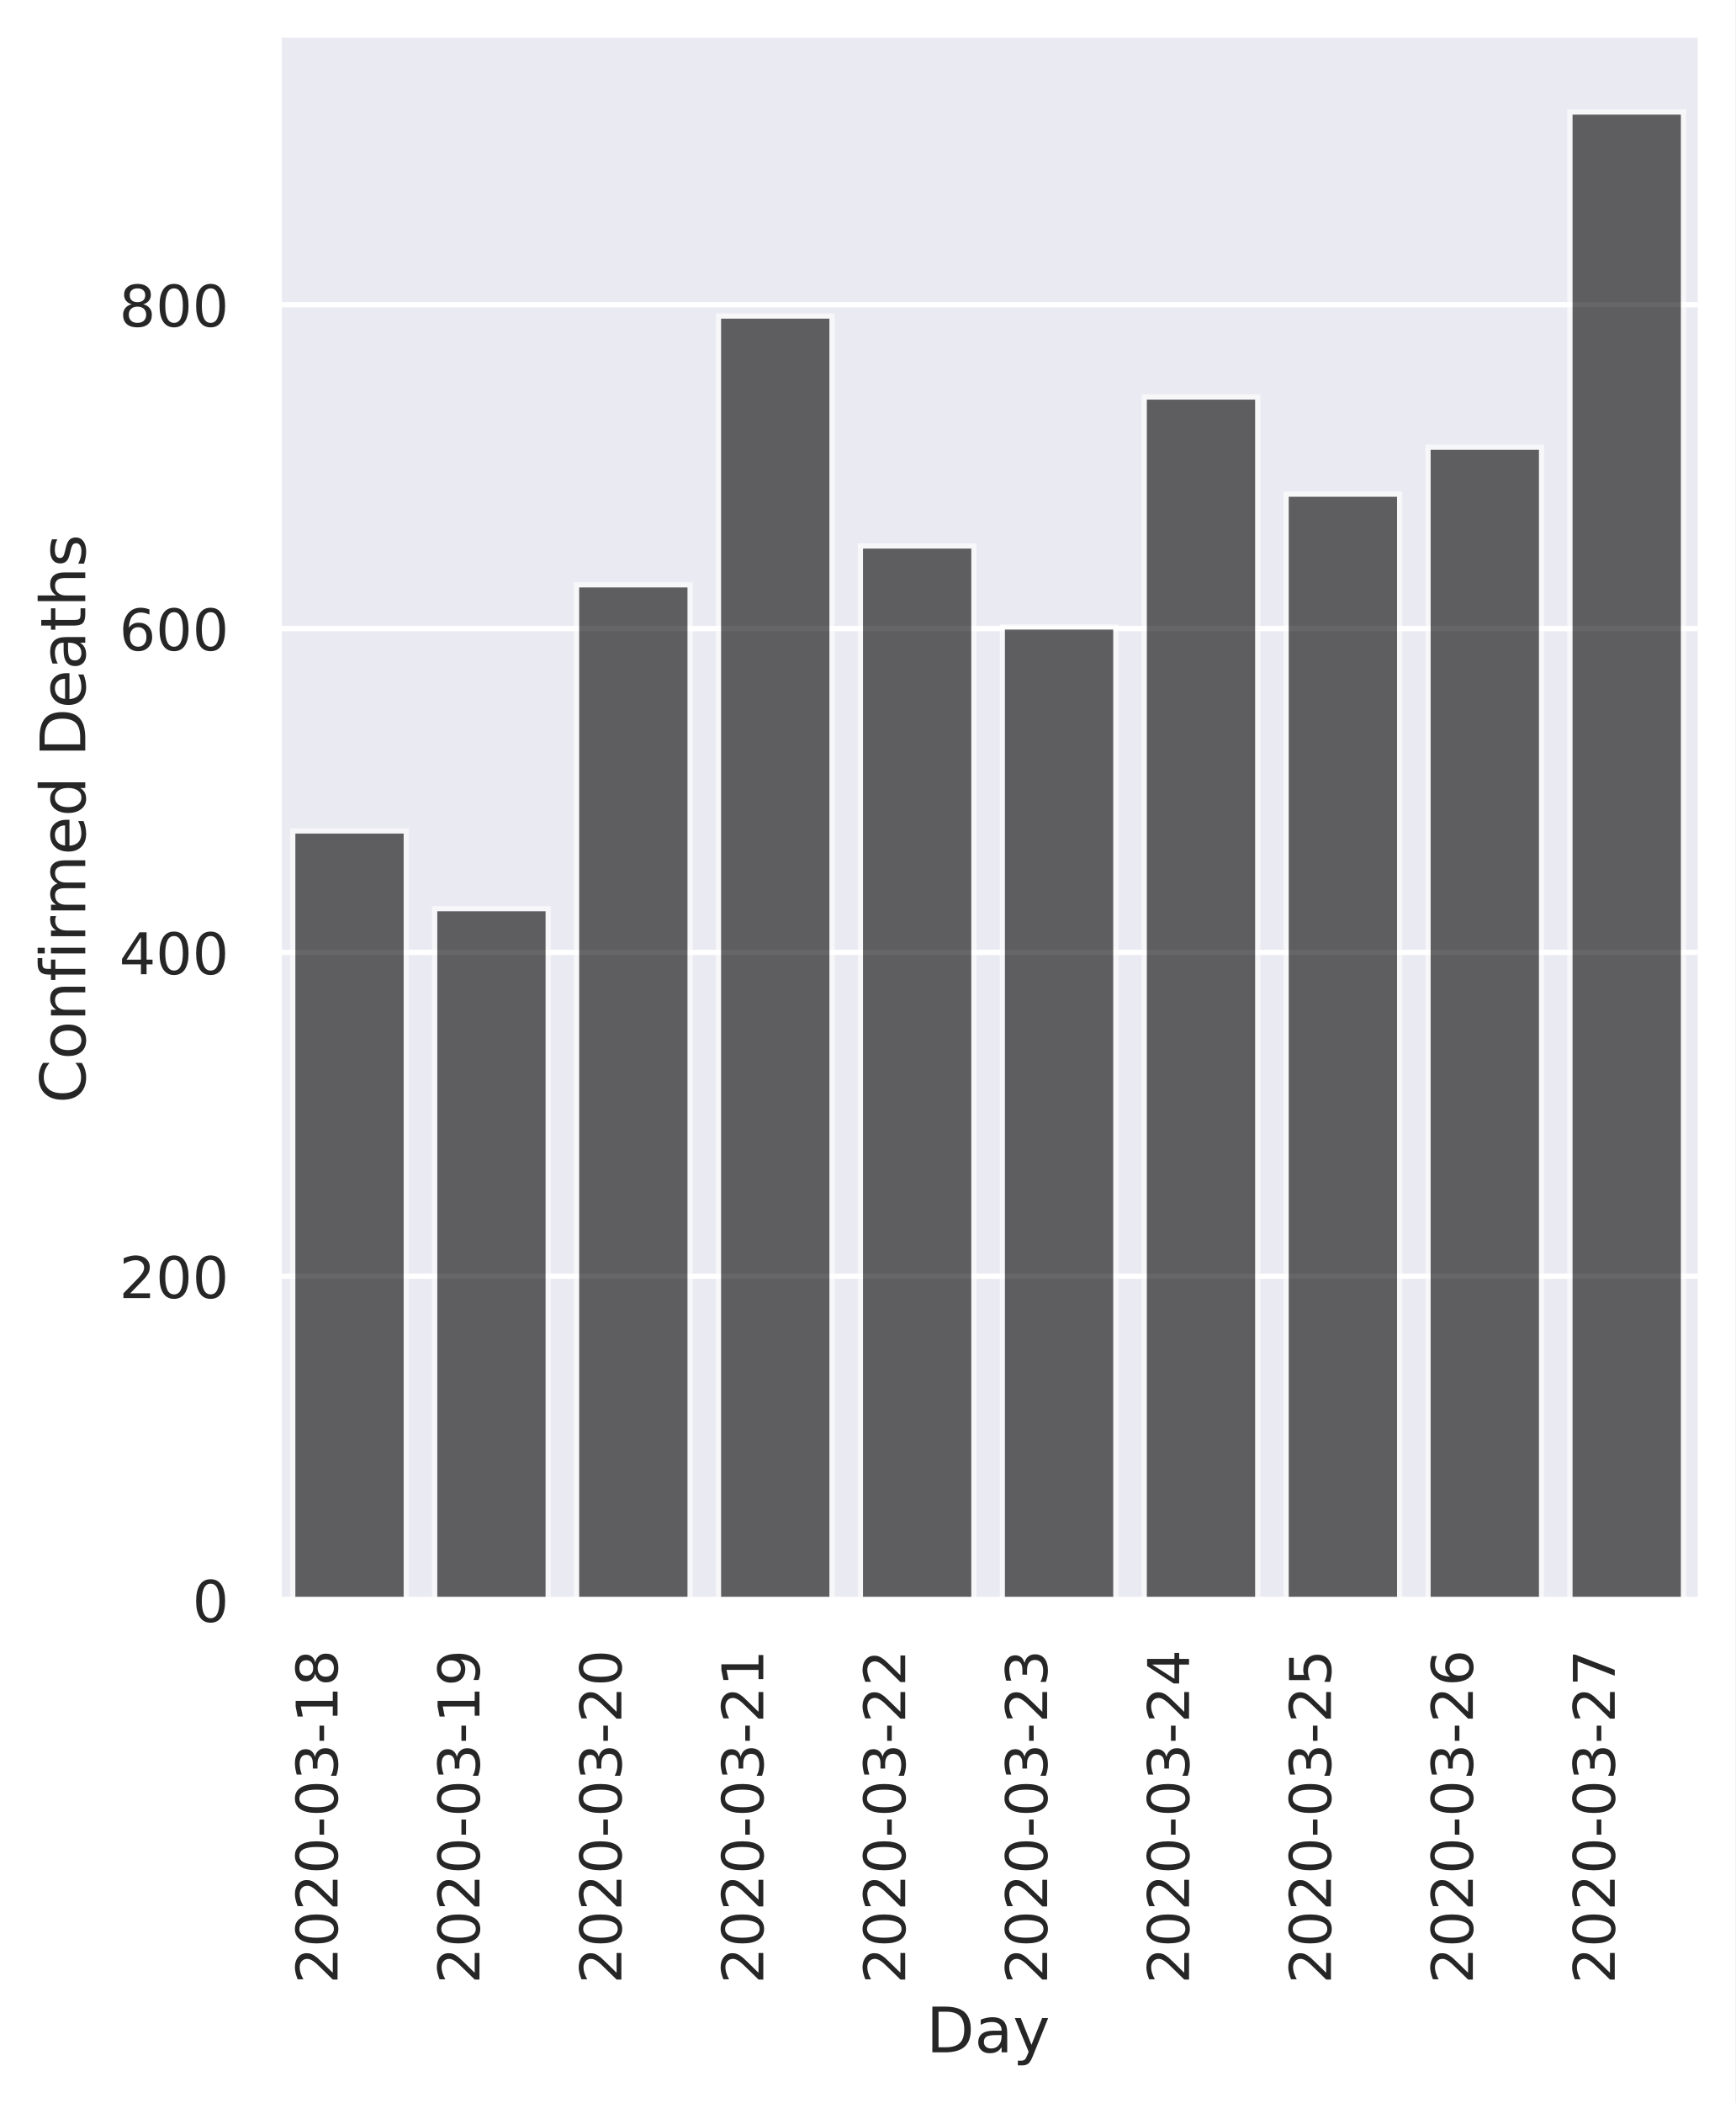
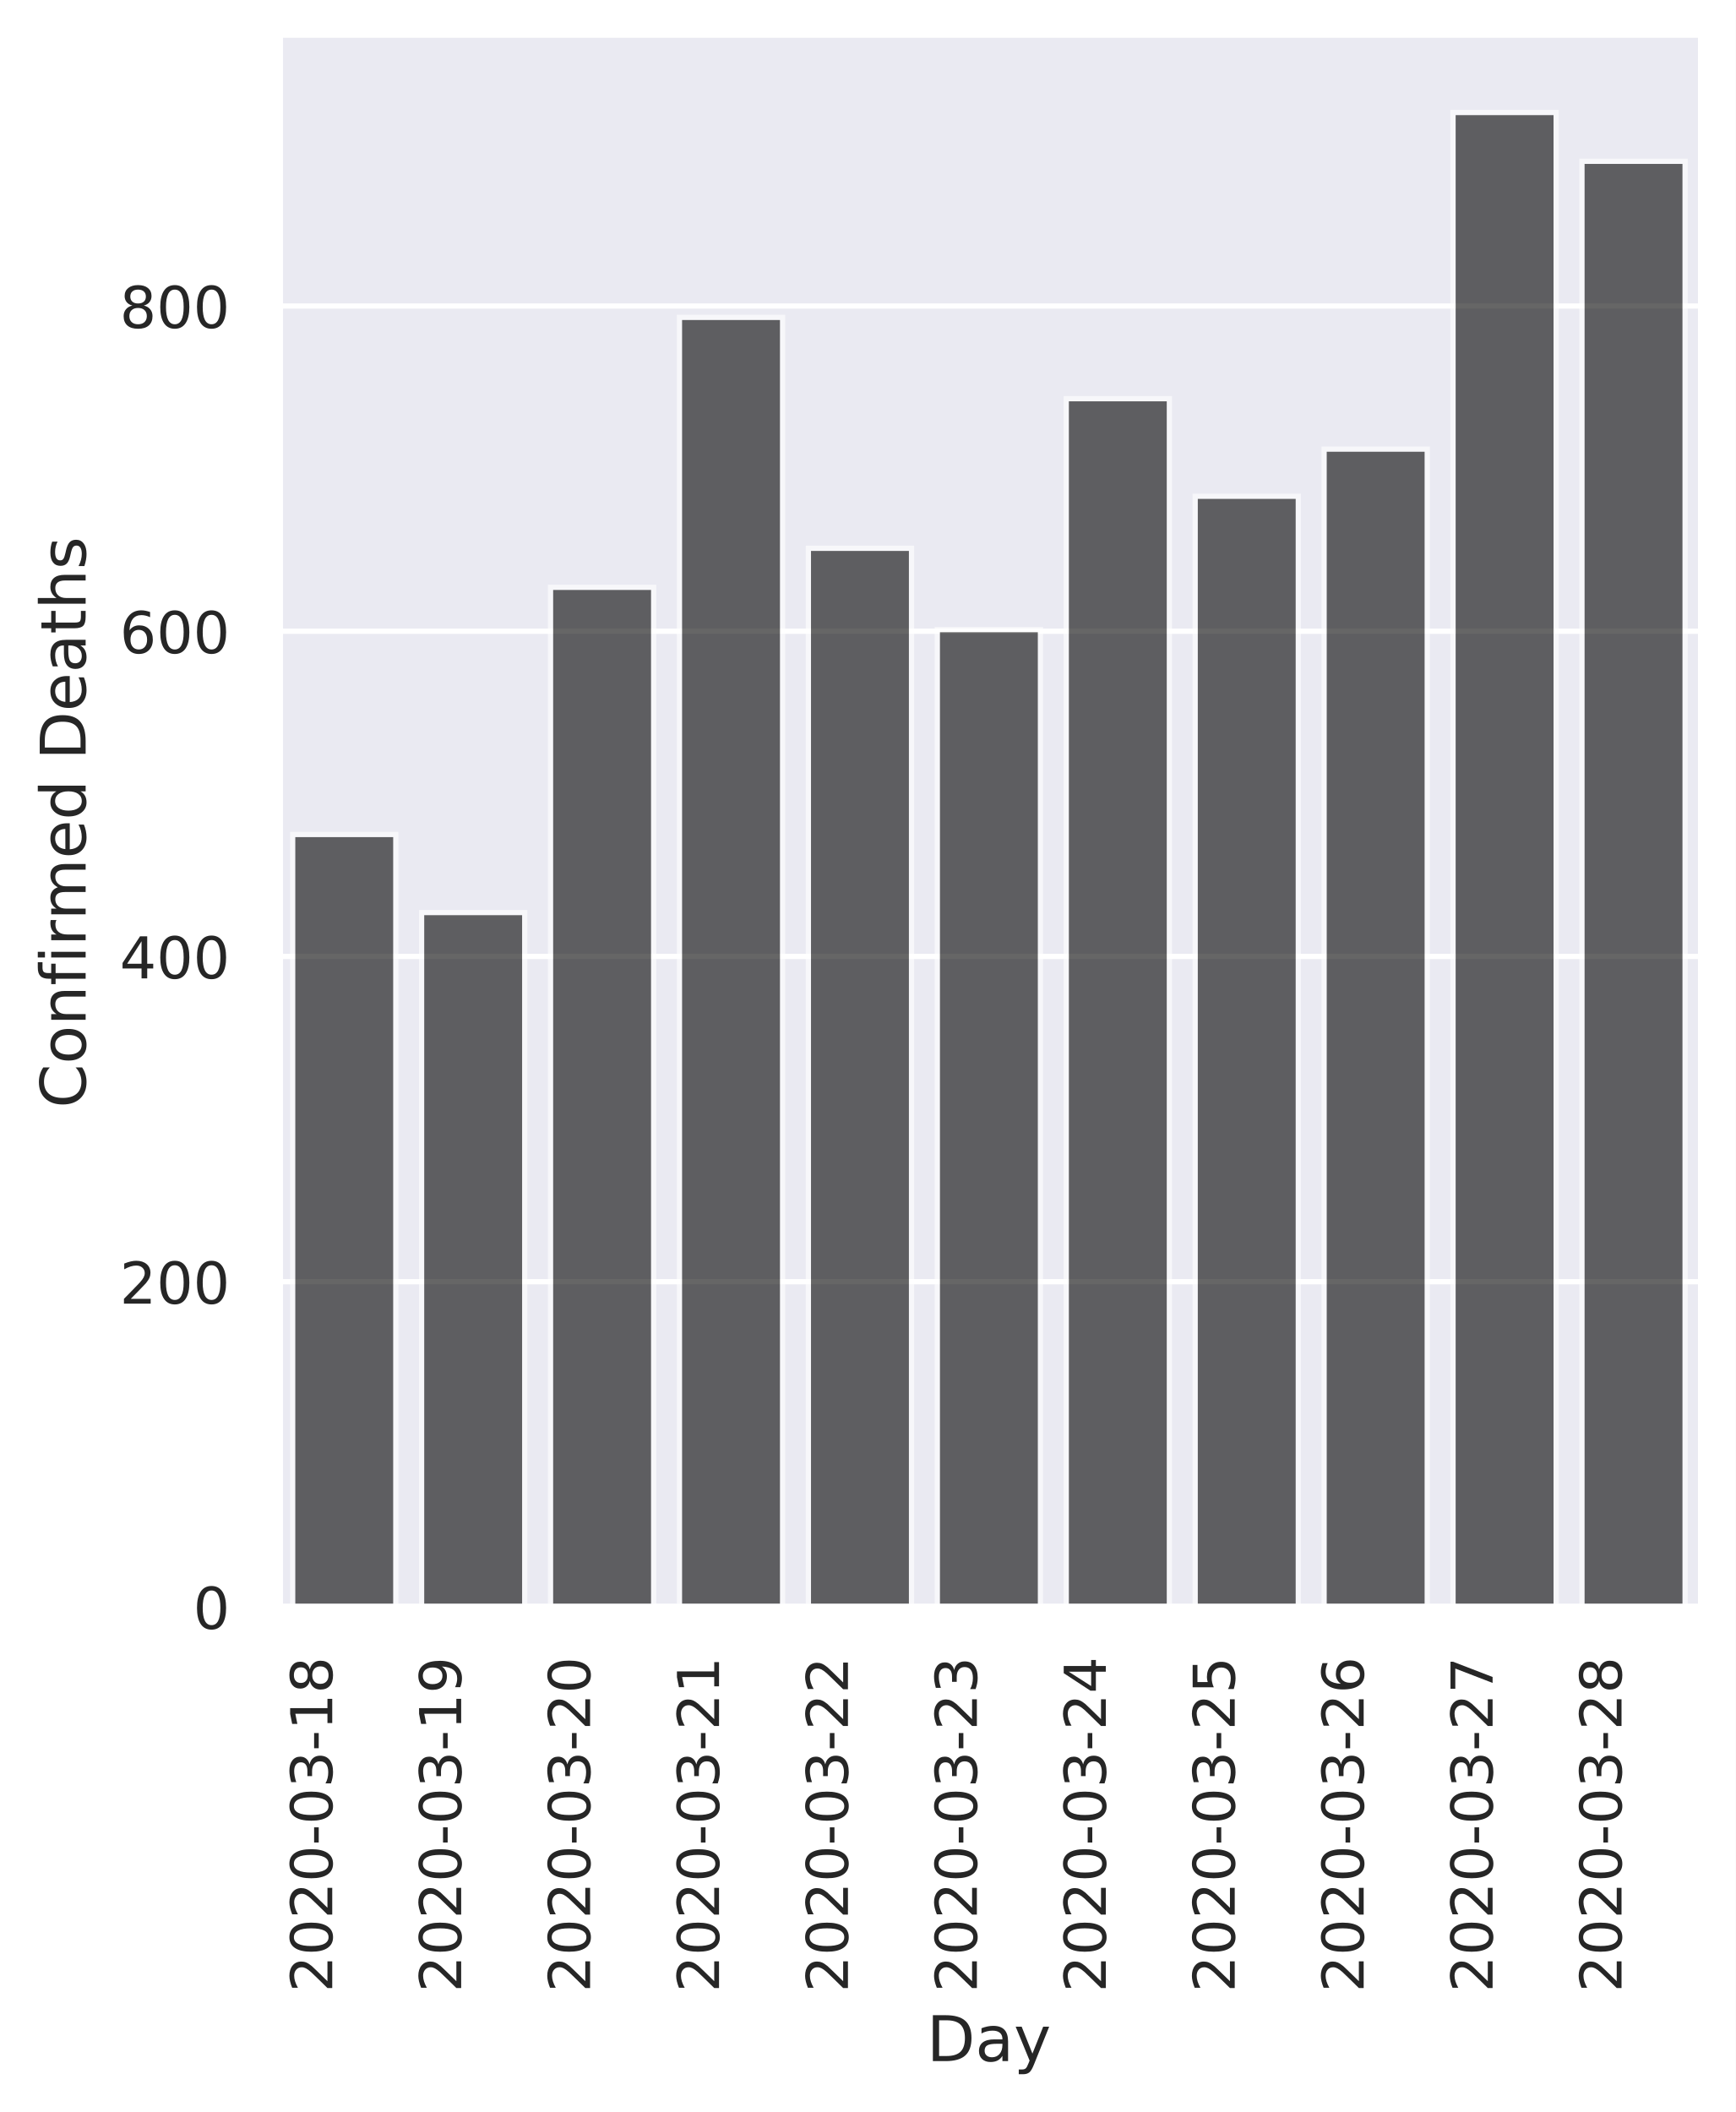
- <svg xmlns="http://www.w3.org/2000/svg" xmlns:xlink="http://www.w3.org/1999/xlink" height="402.421pt" version="1.1" viewBox="0 0 332.103 402.421" width="332.103pt">
+ <svg xmlns="http://www.w3.org/2000/svg" xmlns:xlink="http://www.w3.org/1999/xlink" height="402.421pt" version="1.1" viewBox="0 0 330.747 402.421" width="330.747pt">
  <defs>
    <style type="text/css">
*{stroke-linecap:butt;stroke-linejoin:round;}
  </style>
  </defs>
  <g id="figure_1">
    <g id="patch_1">
-       <path d="M 0 402.421  L 332.103 402.421  L 332.103 0  L 0 0  z " style="fill:#ffffff;" />
+       <path d="M 0 402.421  L 330.747 402.421  L 330.747 0  L 0 0  z " style="fill:#ffffff;" />
    </g>
    <g id="axes_1">
      <g id="patch_2">
-         <path d="M 53.31 306.18  L 324.903 306.18  L 324.903 7.2  L 53.31 7.2  z " style="fill:#eaeaf2;" />
+         <path d="M 53.31 306.18  L 323.547 306.18  L 323.547 7.2  L 53.31 7.2  z " style="fill:#eaeaf2;" />
      </g>
      <g id="matplotlib.axis_1">
        <g id="xtick_1">
          <g id="text_1">
            <defs>
              <path d="M 19.188 8.297  L 53.609 8.297  L 53.609 0  L 7.328 0  L 7.328 8.297  Q 12.938 14.109 22.625 23.891  Q 32.328 33.688 34.812 36.531  Q 39.547 41.844 41.422 45.531  Q 43.312 49.219 43.312 52.781  Q 43.312 58.594 39.234 62.25  Q 35.156 65.922 28.609 65.922  Q 23.969 65.922 18.812 64.312  Q 13.672 62.703 7.812 59.422  L 7.812 69.391  Q 13.766 71.781 18.938 73  Q 24.125 74.219 28.422 74.219  Q 39.75 74.219 46.484 68.547  Q 53.219 62.891 53.219 53.422  Q 53.219 48.922 51.531 44.891  Q 49.859 40.875 45.406 35.406  Q 44.188 33.984 37.641 27.219  Q 31.109 20.453 19.188 8.297  z " id="DejaVuSans-50" />
              <path d="M 31.781 66.406  Q 24.172 66.406 20.328 58.906  Q 16.5 51.422 16.5 36.375  Q 16.5 21.391 20.328 13.891  Q 24.172 6.391 31.781 6.391  Q 39.453 6.391 43.281 13.891  Q 47.125 21.391 47.125 36.375  Q 47.125 51.422 43.281 58.906  Q 39.453 66.406 31.781 66.406  z M 31.781 74.219  Q 44.047 74.219 50.516 64.516  Q 56.984 54.828 56.984 36.375  Q 56.984 17.969 50.516 8.266  Q 44.047 -1.422 31.781 -1.422  Q 19.531 -1.422 13.062 8.266  Q 6.594 17.969 6.594 36.375  Q 6.594 54.828 13.062 64.516  Q 19.531 74.219 31.781 74.219  z " id="DejaVuSans-48" />
              <path d="M 4.891 31.391  L 31.203 31.391  L 31.203 23.391  L 4.891 23.391  z " id="DejaVuSans-45" />
              <path d="M 40.578 39.312  Q 47.656 37.797 51.625 33  Q 55.609 28.219 55.609 21.188  Q 55.609 10.406 48.188 4.484  Q 40.766 -1.422 27.094 -1.422  Q 22.516 -1.422 17.656 -0.516  Q 12.797 0.391 7.625 2.203  L 7.625 11.719  Q 11.719 9.328 16.594 8.109  Q 21.484 6.891 26.812 6.891  Q 36.078 6.891 40.938 10.547  Q 45.797 14.203 45.797 21.188  Q 45.797 27.641 41.281 31.266  Q 36.766 34.906 28.719 34.906  L 20.219 34.906  L 20.219 43.016  L 29.109 43.016  Q 36.375 43.016 40.234 45.922  Q 44.094 48.828 44.094 54.297  Q 44.094 59.906 40.109 62.906  Q 36.141 65.922 28.719 65.922  Q 24.656 65.922 20.016 65.031  Q 15.375 64.156 9.812 62.312  L 9.812 71.094  Q 15.438 72.656 20.344 73.438  Q 25.25 74.219 29.594 74.219  Q 40.828 74.219 47.359 69.109  Q 53.906 64.016 53.906 55.328  Q 53.906 49.266 50.438 45.094  Q 46.969 40.922 40.578 39.312  z " id="DejaVuSans-51" />
              <path d="M 12.406 8.297  L 28.516 8.297  L 28.516 63.922  L 10.984 60.406  L 10.984 69.391  L 28.422 72.906  L 38.281 72.906  L 38.281 8.297  L 54.391 8.297  L 54.391 0  L 12.406 0  z " id="DejaVuSans-49" />
              <path d="M 31.781 34.625  Q 24.75 34.625 20.719 30.859  Q 16.703 27.094 16.703 20.516  Q 16.703 13.922 20.719 10.156  Q 24.75 6.391 31.781 6.391  Q 38.812 6.391 42.859 10.172  Q 46.922 13.969 46.922 20.516  Q 46.922 27.094 42.891 30.859  Q 38.875 34.625 31.781 34.625  z M 21.922 38.812  Q 15.578 40.375 12.031 44.719  Q 8.5 49.078 8.5 55.328  Q 8.5 64.062 14.719 69.141  Q 20.953 74.219 31.781 74.219  Q 42.672 74.219 48.875 69.141  Q 55.078 64.062 55.078 55.328  Q 55.078 49.078 51.531 44.719  Q 48 40.375 41.703 38.812  Q 48.828 37.156 52.797 32.312  Q 56.781 27.484 56.781 20.516  Q 56.781 9.906 50.312 4.234  Q 43.844 -1.422 31.781 -1.422  Q 19.734 -1.422 13.25 4.234  Q 6.781 9.906 6.781 20.516  Q 6.781 27.484 10.781 32.312  Q 14.797 37.156 21.922 38.812  z M 18.312 54.391  Q 18.312 48.734 21.844 45.562  Q 25.391 42.391 31.781 42.391  Q 38.141 42.391 41.719 45.562  Q 45.312 48.734 45.312 54.391  Q 45.312 60.062 41.719 63.234  Q 38.141 66.406 31.781 66.406  Q 25.391 66.406 21.844 63.234  Q 18.312 60.062 18.312 54.391  z " id="DejaVuSans-56" />
            </defs>
-             <g style="fill:#262626;" transform="translate(64.60198 379.6072)rotate(-90)scale(0.11 -0.11)">
+             <g style="fill:#262626;" transform="translate(63.30585 379.6072)rotate(-90)scale(0.11 -0.11)">
              <use xlink:href="#DejaVuSans-50" />
              <use x="63.623" xlink:href="#DejaVuSans-48" />
              <use x="127.246" xlink:href="#DejaVuSans-50" />
              <use x="190.869" xlink:href="#DejaVuSans-48" />
              <use x="254.492" xlink:href="#DejaVuSans-45" />
              <use x="290.576" xlink:href="#DejaVuSans-48" />
              <use x="354.199" xlink:href="#DejaVuSans-51" />
              <use x="417.822" xlink:href="#DejaVuSans-45" />
              <use x="453.906" xlink:href="#DejaVuSans-49" />
              <use x="517.529" xlink:href="#DejaVuSans-56" />
            </g>
          </g>
        </g>
        <g id="xtick_2">
          <g id="text_2">
            <defs>
              <path d="M 10.984 1.516  L 10.984 10.5  Q 14.703 8.734 18.5 7.812  Q 22.312 6.891 25.984 6.891  Q 35.75 6.891 40.891 13.453  Q 46.047 20.016 46.781 33.406  Q 43.953 29.203 39.594 26.953  Q 35.25 24.703 29.984 24.703  Q 19.047 24.703 12.672 31.312  Q 6.297 37.938 6.297 49.422  Q 6.297 60.641 12.938 67.422  Q 19.578 74.219 30.609 74.219  Q 43.266 74.219 49.922 64.516  Q 56.594 54.828 56.594 36.375  Q 56.594 19.141 48.406 8.859  Q 40.234 -1.422 26.422 -1.422  Q 22.703 -1.422 18.891 -0.688  Q 15.094 0.047 10.984 1.516  z M 30.609 32.422  Q 37.25 32.422 41.125 36.953  Q 45.016 41.5 45.016 49.422  Q 45.016 57.281 41.125 61.844  Q 37.25 66.406 30.609 66.406  Q 23.969 66.406 20.094 61.844  Q 16.219 57.281 16.219 49.422  Q 16.219 41.5 20.094 36.953  Q 23.969 32.422 30.609 32.422  z " id="DejaVuSans-57" />
            </defs>
-             <g style="fill:#262626;" transform="translate(91.76126 379.6072)rotate(-90)scale(0.11 -0.11)">
+             <g style="fill:#262626;" transform="translate(87.87285 379.6072)rotate(-90)scale(0.11 -0.11)">
              <use xlink:href="#DejaVuSans-50" />
              <use x="63.623" xlink:href="#DejaVuSans-48" />
              <use x="127.246" xlink:href="#DejaVuSans-50" />
              <use x="190.869" xlink:href="#DejaVuSans-48" />
              <use x="254.492" xlink:href="#DejaVuSans-45" />
              <use x="290.576" xlink:href="#DejaVuSans-48" />
              <use x="354.199" xlink:href="#DejaVuSans-51" />
              <use x="417.822" xlink:href="#DejaVuSans-45" />
              <use x="453.906" xlink:href="#DejaVuSans-49" />
              <use x="517.529" xlink:href="#DejaVuSans-57" />
            </g>
          </g>
        </g>
        <g id="xtick_3">
          <g id="text_3">
-             <g style="fill:#262626;" transform="translate(118.9205 379.6072)rotate(-90)scale(0.11 -0.11)">
+             <g style="fill:#262626;" transform="translate(112.4399 379.6072)rotate(-90)scale(0.11 -0.11)">
              <use xlink:href="#DejaVuSans-50" />
              <use x="63.623" xlink:href="#DejaVuSans-48" />
              <use x="127.246" xlink:href="#DejaVuSans-50" />
              <use x="190.869" xlink:href="#DejaVuSans-48" />
              <use x="254.492" xlink:href="#DejaVuSans-45" />
              <use x="290.576" xlink:href="#DejaVuSans-48" />
              <use x="354.199" xlink:href="#DejaVuSans-51" />
              <use x="417.822" xlink:href="#DejaVuSans-45" />
              <use x="453.906" xlink:href="#DejaVuSans-50" />
              <use x="517.529" xlink:href="#DejaVuSans-48" />
            </g>
          </g>
        </g>
        <g id="xtick_4">
          <g id="text_4">
-             <g style="fill:#262626;" transform="translate(146.0798 379.6072)rotate(-90)scale(0.11 -0.11)">
+             <g style="fill:#262626;" transform="translate(137.0069 379.6072)rotate(-90)scale(0.11 -0.11)">
              <use xlink:href="#DejaVuSans-50" />
              <use x="63.623" xlink:href="#DejaVuSans-48" />
              <use x="127.246" xlink:href="#DejaVuSans-50" />
              <use x="190.869" xlink:href="#DejaVuSans-48" />
              <use x="254.492" xlink:href="#DejaVuSans-45" />
              <use x="290.576" xlink:href="#DejaVuSans-48" />
              <use x="354.199" xlink:href="#DejaVuSans-51" />
              <use x="417.822" xlink:href="#DejaVuSans-45" />
              <use x="453.906" xlink:href="#DejaVuSans-50" />
              <use x="517.529" xlink:href="#DejaVuSans-49" />
            </g>
          </g>
        </g>
        <g id="xtick_5">
          <g id="text_5">
-             <g style="fill:#262626;" transform="translate(173.2391 379.6072)rotate(-90)scale(0.11 -0.11)">
+             <g style="fill:#262626;" transform="translate(161.5739 379.6072)rotate(-90)scale(0.11 -0.11)">
              <use xlink:href="#DejaVuSans-50" />
              <use x="63.623" xlink:href="#DejaVuSans-48" />
              <use x="127.246" xlink:href="#DejaVuSans-50" />
              <use x="190.869" xlink:href="#DejaVuSans-48" />
              <use x="254.492" xlink:href="#DejaVuSans-45" />
              <use x="290.576" xlink:href="#DejaVuSans-48" />
              <use x="354.199" xlink:href="#DejaVuSans-51" />
              <use x="417.822" xlink:href="#DejaVuSans-45" />
              <use x="453.906" xlink:href="#DejaVuSans-50" />
              <use x="517.529" xlink:href="#DejaVuSans-50" />
            </g>
          </g>
        </g>
        <g id="xtick_6">
          <g id="text_6">
-             <g style="fill:#262626;" transform="translate(200.3984 379.6072)rotate(-90)scale(0.11 -0.11)">
+             <g style="fill:#262626;" transform="translate(186.1409 379.6072)rotate(-90)scale(0.11 -0.11)">
              <use xlink:href="#DejaVuSans-50" />
              <use x="63.623" xlink:href="#DejaVuSans-48" />
              <use x="127.246" xlink:href="#DejaVuSans-50" />
              <use x="190.869" xlink:href="#DejaVuSans-48" />
              <use x="254.492" xlink:href="#DejaVuSans-45" />
              <use x="290.576" xlink:href="#DejaVuSans-48" />
              <use x="354.199" xlink:href="#DejaVuSans-51" />
              <use x="417.822" xlink:href="#DejaVuSans-45" />
              <use x="453.906" xlink:href="#DejaVuSans-50" />
              <use x="517.529" xlink:href="#DejaVuSans-51" />
            </g>
          </g>
        </g>
        <g id="xtick_7">
          <g id="text_7">
            <defs>
              <path d="M 37.797 64.312  L 12.891 25.391  L 37.797 25.391  z M 35.203 72.906  L 47.609 72.906  L 47.609 25.391  L 58.016 25.391  L 58.016 17.188  L 47.609 17.188  L 47.609 0  L 37.797 0  L 37.797 17.188  L 4.891 17.188  L 4.891 26.703  z " id="DejaVuSans-52" />
            </defs>
-             <g style="fill:#262626;" transform="translate(227.5576 379.6072)rotate(-90)scale(0.11 -0.11)">
+             <g style="fill:#262626;" transform="translate(210.7079 379.6072)rotate(-90)scale(0.11 -0.11)">
              <use xlink:href="#DejaVuSans-50" />
              <use x="63.623" xlink:href="#DejaVuSans-48" />
              <use x="127.246" xlink:href="#DejaVuSans-50" />
              <use x="190.869" xlink:href="#DejaVuSans-48" />
              <use x="254.492" xlink:href="#DejaVuSans-45" />
              <use x="290.576" xlink:href="#DejaVuSans-48" />
              <use x="354.199" xlink:href="#DejaVuSans-51" />
              <use x="417.822" xlink:href="#DejaVuSans-45" />
              <use x="453.906" xlink:href="#DejaVuSans-50" />
              <use x="517.529" xlink:href="#DejaVuSans-52" />
            </g>
          </g>
        </g>
        <g id="xtick_8">
          <g id="text_8">
            <defs>
              <path d="M 10.797 72.906  L 49.516 72.906  L 49.516 64.594  L 19.828 64.594  L 19.828 46.734  Q 21.969 47.469 24.109 47.828  Q 26.266 48.188 28.422 48.188  Q 40.625 48.188 47.75 41.5  Q 54.891 34.812 54.891 23.391  Q 54.891 11.625 47.562 5.094  Q 40.234 -1.422 26.906 -1.422  Q 22.312 -1.422 17.547 -0.641  Q 12.797 0.141 7.719 1.703  L 7.719 11.625  Q 12.109 9.234 16.797 8.062  Q 21.484 6.891 26.703 6.891  Q 35.156 6.891 40.078 11.328  Q 45.016 15.766 45.016 23.391  Q 45.016 31 40.078 35.438  Q 35.156 39.891 26.703 39.891  Q 22.75 39.891 18.812 39.016  Q 14.891 38.141 10.797 36.281  z " id="DejaVuSans-53" />
            </defs>
-             <g style="fill:#262626;" transform="translate(254.7169 379.6072)rotate(-90)scale(0.11 -0.11)">
+             <g style="fill:#262626;" transform="translate(235.2749 379.6072)rotate(-90)scale(0.11 -0.11)">
              <use xlink:href="#DejaVuSans-50" />
              <use x="63.623" xlink:href="#DejaVuSans-48" />
              <use x="127.246" xlink:href="#DejaVuSans-50" />
              <use x="190.869" xlink:href="#DejaVuSans-48" />
              <use x="254.492" xlink:href="#DejaVuSans-45" />
              <use x="290.576" xlink:href="#DejaVuSans-48" />
              <use x="354.199" xlink:href="#DejaVuSans-51" />
              <use x="417.822" xlink:href="#DejaVuSans-45" />
              <use x="453.906" xlink:href="#DejaVuSans-50" />
              <use x="517.529" xlink:href="#DejaVuSans-53" />
            </g>
          </g>
        </g>
        <g id="xtick_9">
          <g id="text_9">
            <defs>
              <path d="M 33.016 40.375  Q 26.375 40.375 22.484 35.828  Q 18.609 31.297 18.609 23.391  Q 18.609 15.531 22.484 10.953  Q 26.375 6.391 33.016 6.391  Q 39.656 6.391 43.531 10.953  Q 47.406 15.531 47.406 23.391  Q 47.406 31.297 43.531 35.828  Q 39.656 40.375 33.016 40.375  z M 52.594 71.297  L 52.594 62.312  Q 48.875 64.062 45.094 64.984  Q 41.312 65.922 37.594 65.922  Q 27.828 65.922 22.672 59.328  Q 17.531 52.734 16.797 39.406  Q 19.672 43.656 24.016 45.922  Q 28.375 48.188 33.594 48.188  Q 44.578 48.188 50.953 41.516  Q 57.328 34.859 57.328 23.391  Q 57.328 12.156 50.688 5.359  Q 44.047 -1.422 33.016 -1.422  Q 20.359 -1.422 13.672 8.266  Q 6.984 17.969 6.984 36.375  Q 6.984 53.656 15.188 63.938  Q 23.391 74.219 37.203 74.219  Q 40.922 74.219 44.703 73.484  Q 48.484 72.75 52.594 71.297  z " id="DejaVuSans-54" />
            </defs>
-             <g style="fill:#262626;" transform="translate(281.8762 379.6072)rotate(-90)scale(0.11 -0.11)">
+             <g style="fill:#262626;" transform="translate(259.8419 379.6072)rotate(-90)scale(0.11 -0.11)">
              <use xlink:href="#DejaVuSans-50" />
              <use x="63.623" xlink:href="#DejaVuSans-48" />
              <use x="127.246" xlink:href="#DejaVuSans-50" />
              <use x="190.869" xlink:href="#DejaVuSans-48" />
              <use x="254.492" xlink:href="#DejaVuSans-45" />
              <use x="290.576" xlink:href="#DejaVuSans-48" />
              <use x="354.199" xlink:href="#DejaVuSans-51" />
              <use x="417.822" xlink:href="#DejaVuSans-45" />
              <use x="453.906" xlink:href="#DejaVuSans-50" />
              <use x="517.529" xlink:href="#DejaVuSans-54" />
            </g>
          </g>
        </g>
        <g id="xtick_10">
          <g id="text_10">
            <defs>
              <path d="M 8.203 72.906  L 55.078 72.906  L 55.078 68.703  L 28.609 0  L 18.312 0  L 43.219 64.594  L 8.203 64.594  z " id="DejaVuSans-55" />
            </defs>
-             <g style="fill:#262626;" transform="translate(309.0355 379.6072)rotate(-90)scale(0.11 -0.11)">
+             <g style="fill:#262626;" transform="translate(284.4089 379.6072)rotate(-90)scale(0.11 -0.11)">
              <use xlink:href="#DejaVuSans-50" />
              <use x="63.623" xlink:href="#DejaVuSans-48" />
              <use x="127.246" xlink:href="#DejaVuSans-50" />
              <use x="190.869" xlink:href="#DejaVuSans-48" />
              <use x="254.492" xlink:href="#DejaVuSans-45" />
              <use x="290.576" xlink:href="#DejaVuSans-48" />
              <use x="354.199" xlink:href="#DejaVuSans-51" />
              <use x="417.822" xlink:href="#DejaVuSans-45" />
              <use x="453.906" xlink:href="#DejaVuSans-50" />
              <use x="517.529" xlink:href="#DejaVuSans-55" />
            </g>
          </g>
        </g>
-         <g id="text_11">
+         <g id="xtick_11">
+           <g id="text_11">
+             <g style="fill:#262626;" transform="translate(308.9759 379.6072)rotate(-90)scale(0.11 -0.11)">
+               <use xlink:href="#DejaVuSans-50" />
+               <use x="63.623" xlink:href="#DejaVuSans-48" />
+               <use x="127.246" xlink:href="#DejaVuSans-50" />
+               <use x="190.869" xlink:href="#DejaVuSans-48" />
+               <use x="254.492" xlink:href="#DejaVuSans-45" />
+               <use x="290.576" xlink:href="#DejaVuSans-48" />
+               <use x="354.199" xlink:href="#DejaVuSans-51" />
+               <use x="417.822" xlink:href="#DejaVuSans-45" />
+               <use x="453.906" xlink:href="#DejaVuSans-50" />
+               <use x="517.529" xlink:href="#DejaVuSans-56" />
+             </g>
+           </g>
+         </g>
+         <g id="text_12">
          <defs>
            <path d="M 19.672 64.797  L 19.672 8.109  L 31.594 8.109  Q 46.688 8.109 53.688 14.938  Q 60.688 21.781 60.688 36.531  Q 60.688 51.172 53.688 57.984  Q 46.688 64.797 31.594 64.797  z M 9.812 72.906  L 30.078 72.906  Q 51.266 72.906 61.172 64.094  Q 71.094 55.281 71.094 36.531  Q 71.094 17.672 61.125 8.828  Q 51.172 0 30.078 0  L 9.812 0  z " id="DejaVuSans-68" />
            <path d="M 34.281 27.484  Q 23.391 27.484 19.188 25  Q 14.984 22.516 14.984 16.5  Q 14.984 11.719 18.141 8.906  Q 21.297 6.109 26.703 6.109  Q 34.188 6.109 38.703 11.406  Q 43.219 16.703 43.219 25.484  L 43.219 27.484  z M 52.203 31.203  L 52.203 0  L 43.219 0  L 43.219 8.297  Q 40.141 3.328 35.547 0.953  Q 30.953 -1.422 24.312 -1.422  Q 15.922 -1.422 10.953 3.297  Q 6 8.016 6 15.922  Q 6 25.141 12.172 29.828  Q 18.359 34.516 30.609 34.516  L 43.219 34.516  L 43.219 35.406  Q 43.219 41.609 39.141 45  Q 35.062 48.391 27.688 48.391  Q 23 48.391 18.547 47.266  Q 14.109 46.141 10.016 43.891  L 10.016 52.203  Q 14.938 54.109 19.578 55.047  Q 24.219 56 28.609 56  Q 40.484 56 46.344 49.844  Q 52.203 43.703 52.203 31.203  z " id="DejaVuSans-97" />
            <path d="M 32.172 -5.078  Q 28.375 -14.844 24.75 -17.812  Q 21.141 -20.797 15.094 -20.797  L 7.906 -20.797  L 7.906 -13.281  L 13.188 -13.281  Q 16.891 -13.281 18.938 -11.516  Q 21 -9.766 23.484 -3.219  L 25.094 0.875  L 2.984 54.688  L 12.5 54.688  L 29.594 11.922  L 46.688 54.688  L 56.203 54.688  z " id="DejaVuSans-121" />
          </defs>
-           <g style="fill:#262626;" transform="translate(177.2583 392.7253)scale(0.12 -0.12)">
+           <g style="fill:#262626;" transform="translate(176.5804 392.7253)scale(0.12 -0.12)">
            <use xlink:href="#DejaVuSans-68" />
            <use x="77.002" xlink:href="#DejaVuSans-97" />
            <use x="138.281" xlink:href="#DejaVuSans-121" />
          </g>
        </g>
      </g>
      <g id="matplotlib.axis_2">
        <g id="ytick_1">
          <g id="line2d_1">
-             <path clip-path="url(#p669ac3ad49)" d="M 53.31 306.18  L 324.903 306.18  " style="fill:none;stroke:#ffffff;stroke-linecap:round;" />
-           </g>
-           <g id="text_12">
+             <path clip-path="url(#pd2d5d9afbd)" d="M 53.31 306.18  L 323.547 306.18  " style="fill:none;stroke:#ffffff;stroke-linecap:round;" />
+           </g>
+           <g id="text_13">
            <g style="fill:#262626;" transform="translate(36.81125 310.3591)scale(0.11 -0.11)">
              <use xlink:href="#DejaVuSans-48" />
            </g>
          </g>
        </g>
        <g id="ytick_2">
          <g id="line2d_2">
-             <path clip-path="url(#p669ac3ad49)" d="M 53.31 244.212  L 324.903 244.212  " style="fill:none;stroke:#ffffff;stroke-linecap:round;" />
-           </g>
-           <g id="text_13">
+             <path clip-path="url(#pd2d5d9afbd)" d="M 53.31 244.212  L 323.547 244.212  " style="fill:none;stroke:#ffffff;stroke-linecap:round;" />
+           </g>
+           <g id="text_14">
            <g style="fill:#262626;" transform="translate(22.81375 248.3912)scale(0.11 -0.11)">
              <use xlink:href="#DejaVuSans-50" />
              <use x="63.623" xlink:href="#DejaVuSans-48" />
              <use x="127.246" xlink:href="#DejaVuSans-48" />
            </g>
          </g>
        </g>
        <g id="ytick_3">
          <g id="line2d_3">
-             <path clip-path="url(#p669ac3ad49)" d="M 53.31 182.244  L 324.903 182.244  " style="fill:none;stroke:#ffffff;stroke-linecap:round;" />
-           </g>
-           <g id="text_14">
+             <path clip-path="url(#pd2d5d9afbd)" d="M 53.31 182.244  L 323.547 182.244  " style="fill:none;stroke:#ffffff;stroke-linecap:round;" />
+           </g>
+           <g id="text_15">
            <g style="fill:#262626;" transform="translate(22.81375 186.4232)scale(0.11 -0.11)">
              <use xlink:href="#DejaVuSans-52" />
              <use x="63.623" xlink:href="#DejaVuSans-48" />
              <use x="127.246" xlink:href="#DejaVuSans-48" />
            </g>
          </g>
        </g>
        <g id="ytick_4">
          <g id="line2d_4">
-             <path clip-path="url(#p669ac3ad49)" d="M 53.31 120.276  L 324.903 120.276  " style="fill:none;stroke:#ffffff;stroke-linecap:round;" />
-           </g>
-           <g id="text_15">
+             <path clip-path="url(#pd2d5d9afbd)" d="M 53.31 120.276  L 323.547 120.276  " style="fill:none;stroke:#ffffff;stroke-linecap:round;" />
+           </g>
+           <g id="text_16">
            <g style="fill:#262626;" transform="translate(22.81375 124.4552)scale(0.11 -0.11)">
              <use xlink:href="#DejaVuSans-54" />
              <use x="63.623" xlink:href="#DejaVuSans-48" />
              <use x="127.246" xlink:href="#DejaVuSans-48" />
            </g>
          </g>
        </g>
        <g id="ytick_5">
          <g id="line2d_5">
-             <path clip-path="url(#p669ac3ad49)" d="M 53.31 58.308  L 324.903 58.308  " style="fill:none;stroke:#ffffff;stroke-linecap:round;" />
-           </g>
-           <g id="text_16">
+             <path clip-path="url(#pd2d5d9afbd)" d="M 53.31 58.308  L 323.547 58.308  " style="fill:none;stroke:#ffffff;stroke-linecap:round;" />
+           </g>
+           <g id="text_17">
            <g style="fill:#262626;" transform="translate(22.81375 62.48723)scale(0.11 -0.11)">
              <use xlink:href="#DejaVuSans-56" />
              <use x="63.623" xlink:href="#DejaVuSans-48" />
              <use x="127.246" xlink:href="#DejaVuSans-48" />
            </g>
          </g>
        </g>
-         <g id="text_17">
+         <g id="text_18">
          <defs>
            <path d="M 64.406 67.281  L 64.406 56.891  Q 59.422 61.531 53.781 63.812  Q 48.141 66.109 41.797 66.109  Q 29.297 66.109 22.656 58.469  Q 16.016 50.828 16.016 36.375  Q 16.016 21.969 22.656 14.328  Q 29.297 6.688 41.797 6.688  Q 48.141 6.688 53.781 8.984  Q 59.422 11.281 64.406 15.922  L 64.406 5.609  Q 59.234 2.094 53.438 0.328  Q 47.656 -1.422 41.219 -1.422  Q 24.656 -1.422 15.125 8.703  Q 5.609 18.844 5.609 36.375  Q 5.609 53.953 15.125 64.078  Q 24.656 74.219 41.219 74.219  Q 47.75 74.219 53.531 72.484  Q 59.328 70.75 64.406 67.281  z " id="DejaVuSans-67" />
            <path d="M 30.609 48.391  Q 23.391 48.391 19.188 42.75  Q 14.984 37.109 14.984 27.297  Q 14.984 17.484 19.156 11.844  Q 23.344 6.203 30.609 6.203  Q 37.797 6.203 41.984 11.859  Q 46.188 17.531 46.188 27.297  Q 46.188 37.016 41.984 42.703  Q 37.797 48.391 30.609 48.391  z M 30.609 56  Q 42.328 56 49.016 48.375  Q 55.719 40.766 55.719 27.297  Q 55.719 13.875 49.016 6.219  Q 42.328 -1.422 30.609 -1.422  Q 18.844 -1.422 12.172 6.219  Q 5.516 13.875 5.516 27.297  Q 5.516 40.766 12.172 48.375  Q 18.844 56 30.609 56  z " id="DejaVuSans-111" />
            <path d="M 54.891 33.016  L 54.891 0  L 45.906 0  L 45.906 32.719  Q 45.906 40.484 42.875 44.328  Q 39.844 48.188 33.797 48.188  Q 26.516 48.188 22.312 43.547  Q 18.109 38.922 18.109 30.906  L 18.109 0  L 9.078 0  L 9.078 54.688  L 18.109 54.688  L 18.109 46.188  Q 21.344 51.125 25.703 53.562  Q 30.078 56 35.797 56  Q 45.219 56 50.047 50.172  Q 54.891 44.344 54.891 33.016  z " id="DejaVuSans-110" />
            <path d="M 37.109 75.984  L 37.109 68.5  L 28.516 68.5  Q 23.688 68.5 21.797 66.547  Q 19.922 64.594 19.922 59.516  L 19.922 54.688  L 34.719 54.688  L 34.719 47.703  L 19.922 47.703  L 19.922 0  L 10.891 0  L 10.891 47.703  L 2.297 47.703  L 2.297 54.688  L 10.891 54.688  L 10.891 58.5  Q 10.891 67.625 15.141 71.797  Q 19.391 75.984 28.609 75.984  z " id="DejaVuSans-102" />
            <path d="M 9.422 54.688  L 18.406 54.688  L 18.406 0  L 9.422 0  z M 9.422 75.984  L 18.406 75.984  L 18.406 64.594  L 9.422 64.594  z " id="DejaVuSans-105" />
            <path d="M 41.109 46.297  Q 39.594 47.172 37.812 47.578  Q 36.031 48 33.891 48  Q 26.266 48 22.188 43.047  Q 18.109 38.094 18.109 28.812  L 18.109 0  L 9.078 0  L 9.078 54.688  L 18.109 54.688  L 18.109 46.188  Q 20.953 51.172 25.484 53.578  Q 30.031 56 36.531 56  Q 37.453 56 38.578 55.875  Q 39.703 55.766 41.062 55.516  z " id="DejaVuSans-114" />
            <path d="M 52 44.188  Q 55.375 50.25 60.062 53.125  Q 64.75 56 71.094 56  Q 79.641 56 84.281 50.016  Q 88.922 44.047 88.922 33.016  L 88.922 0  L 79.891 0  L 79.891 32.719  Q 79.891 40.578 77.094 44.375  Q 74.312 48.188 68.609 48.188  Q 61.625 48.188 57.562 43.547  Q 53.516 38.922 53.516 30.906  L 53.516 0  L 44.484 0  L 44.484 32.719  Q 44.484 40.625 41.703 44.406  Q 38.922 48.188 33.109 48.188  Q 26.219 48.188 22.156 43.531  Q 18.109 38.875 18.109 30.906  L 18.109 0  L 9.078 0  L 9.078 54.688  L 18.109 54.688  L 18.109 46.188  Q 21.188 51.219 25.484 53.609  Q 29.781 56 35.688 56  Q 41.656 56 45.828 52.969  Q 50 49.953 52 44.188  z " id="DejaVuSans-109" />
            <path d="M 56.203 29.594  L 56.203 25.203  L 14.891 25.203  Q 15.484 15.922 20.484 11.062  Q 25.484 6.203 34.422 6.203  Q 39.594 6.203 44.453 7.469  Q 49.312 8.734 54.109 11.281  L 54.109 2.781  Q 49.266 0.734 44.188 -0.344  Q 39.109 -1.422 33.891 -1.422  Q 20.797 -1.422 13.156 6.188  Q 5.516 13.812 5.516 26.812  Q 5.516 40.234 12.766 48.109  Q 20.016 56 32.328 56  Q 43.359 56 49.781 48.891  Q 56.203 41.797 56.203 29.594  z M 47.219 32.234  Q 47.125 39.594 43.094 43.984  Q 39.062 48.391 32.422 48.391  Q 24.906 48.391 20.391 44.141  Q 15.875 39.891 15.188 32.172  z " id="DejaVuSans-101" />
            <path d="M 45.406 46.391  L 45.406 75.984  L 54.391 75.984  L 54.391 0  L 45.406 0  L 45.406 8.203  Q 42.578 3.328 38.25 0.953  Q 33.938 -1.422 27.875 -1.422  Q 17.969 -1.422 11.734 6.484  Q 5.516 14.406 5.516 27.297  Q 5.516 40.188 11.734 48.094  Q 17.969 56 27.875 56  Q 33.938 56 38.25 53.625  Q 42.578 51.266 45.406 46.391  z M 14.797 27.297  Q 14.797 17.391 18.875 11.75  Q 22.953 6.109 30.078 6.109  Q 37.203 6.109 41.297 11.75  Q 45.406 17.391 45.406 27.297  Q 45.406 37.203 41.297 42.844  Q 37.203 48.484 30.078 48.484  Q 22.953 48.484 18.875 42.844  Q 14.797 37.203 14.797 27.297  z " id="DejaVuSans-100" />
            <path id="DejaVuSans-32" />
            <path d="M 18.312 70.219  L 18.312 54.688  L 36.812 54.688  L 36.812 47.703  L 18.312 47.703  L 18.312 18.016  Q 18.312 11.328 20.141 9.422  Q 21.969 7.516 27.594 7.516  L 36.812 7.516  L 36.812 0  L 27.594 0  Q 17.188 0 13.234 3.875  Q 9.281 7.766 9.281 18.016  L 9.281 47.703  L 2.688 47.703  L 2.688 54.688  L 9.281 54.688  L 9.281 70.219  z " id="DejaVuSans-116" />
            <path d="M 54.891 33.016  L 54.891 0  L 45.906 0  L 45.906 32.719  Q 45.906 40.484 42.875 44.328  Q 39.844 48.188 33.797 48.188  Q 26.516 48.188 22.312 43.547  Q 18.109 38.922 18.109 30.906  L 18.109 0  L 9.078 0  L 9.078 75.984  L 18.109 75.984  L 18.109 46.188  Q 21.344 51.125 25.703 53.562  Q 30.078 56 35.797 56  Q 45.219 56 50.047 50.172  Q 54.891 44.344 54.891 33.016  z " id="DejaVuSans-104" />
            <path d="M 44.281 53.078  L 44.281 44.578  Q 40.484 46.531 36.375 47.5  Q 32.281 48.484 27.875 48.484  Q 21.188 48.484 17.844 46.438  Q 14.5 44.391 14.5 40.281  Q 14.5 37.156 16.891 35.375  Q 19.281 33.594 26.516 31.984  L 29.594 31.297  Q 39.156 29.25 43.188 25.516  Q 47.219 21.781 47.219 15.094  Q 47.219 7.469 41.188 3.016  Q 35.156 -1.422 24.609 -1.422  Q 20.219 -1.422 15.453 -0.562  Q 10.688 0.297 5.422 2  L 5.422 11.281  Q 10.406 8.688 15.234 7.391  Q 20.062 6.109 24.812 6.109  Q 31.156 6.109 34.562 8.281  Q 37.984 10.453 37.984 14.406  Q 37.984 18.062 35.516 20.016  Q 33.062 21.969 24.703 23.781  L 21.578 24.516  Q 13.234 26.266 9.516 29.906  Q 5.812 33.547 5.812 39.891  Q 5.812 47.609 11.281 51.797  Q 16.75 56 26.812 56  Q 31.781 56 36.172 55.266  Q 40.578 54.547 44.281 53.078  z " id="DejaVuSans-115" />
          </defs>
          <g style="fill:#262626;" transform="translate(16.31812 211.1194)rotate(-90)scale(0.12 -0.12)">
            <use xlink:href="#DejaVuSans-67" />
            <use x="69.824" xlink:href="#DejaVuSans-111" />
            <use x="131.006" xlink:href="#DejaVuSans-110" />
            <use x="194.385" xlink:href="#DejaVuSans-102" />
            <use x="229.59" xlink:href="#DejaVuSans-105" />
            <use x="257.373" xlink:href="#DejaVuSans-114" />
            <use x="298.471" xlink:href="#DejaVuSans-109" />
            <use x="395.883" xlink:href="#DejaVuSans-101" />
            <use x="457.406" xlink:href="#DejaVuSans-100" />
            <use x="520.883" xlink:href="#DejaVuSans-32" />
            <use x="552.67" xlink:href="#DejaVuSans-68" />
            <use x="629.672" xlink:href="#DejaVuSans-101" />
            <use x="691.195" xlink:href="#DejaVuSans-97" />
            <use x="752.475" xlink:href="#DejaVuSans-116" />
            <use x="791.684" xlink:href="#DejaVuSans-104" />
            <use x="855.062" xlink:href="#DejaVuSans-115" />
          </g>
        </g>
      </g>
      <g id="patch_3">
-         <path clip-path="url(#p669ac3ad49)" d="M 56.026 306.18  L 77.753 306.18  L 77.753 159.006  L 56.026 159.006  z " style="opacity:0.6;stroke:#ffffff;stroke-linejoin:miter;" />
+         <path clip-path="url(#pd2d5d9afbd)" d="M 55.767 306.18  L 75.42 306.18  L 75.42 159.006  L 55.767 159.006  z " style="opacity:0.6;stroke:#ffffff;stroke-linejoin:miter;" />
      </g>
      <g id="patch_4">
-         <path clip-path="url(#p669ac3ad49)" d="M 83.185 306.18  L 104.913 306.18  L 104.913 173.878  L 83.185 173.878  z " style="opacity:0.6;stroke:#ffffff;stroke-linejoin:miter;" />
+         <path clip-path="url(#pd2d5d9afbd)" d="M 80.334 306.18  L 99.987 306.18  L 99.987 173.878  L 80.334 173.878  z " style="opacity:0.6;stroke:#ffffff;stroke-linejoin:miter;" />
      </g>
      <g id="patch_5">
-         <path clip-path="url(#p669ac3ad49)" d="M 110.344 306.18  L 132.072 306.18  L 132.072 111.91  L 110.344 111.91  z " style="opacity:0.6;stroke:#ffffff;stroke-linejoin:miter;" />
+         <path clip-path="url(#pd2d5d9afbd)" d="M 104.901 306.18  L 124.554 306.18  L 124.554 111.91  L 104.901 111.91  z " style="opacity:0.6;stroke:#ffffff;stroke-linejoin:miter;" />
      </g>
      <g id="patch_6">
-         <path clip-path="url(#p669ac3ad49)" d="M 137.504 306.18  L 159.231 306.18  L 159.231 60.477  L 137.504 60.477  z " style="opacity:0.6;stroke:#ffffff;stroke-linejoin:miter;" />
+         <path clip-path="url(#pd2d5d9afbd)" d="M 129.468 306.18  L 149.121 306.18  L 149.121 60.477  L 129.468 60.477  z " style="opacity:0.6;stroke:#ffffff;stroke-linejoin:miter;" />
      </g>
      <g id="patch_7">
-         <path clip-path="url(#p669ac3ad49)" d="M 164.663 306.18  L 186.39 306.18  L 186.39 104.474  L 164.663 104.474  z " style="opacity:0.6;stroke:#ffffff;stroke-linejoin:miter;" />
+         <path clip-path="url(#pd2d5d9afbd)" d="M 154.035 306.18  L 173.688 306.18  L 173.688 104.474  L 154.035 104.474  z " style="opacity:0.6;stroke:#ffffff;stroke-linejoin:miter;" />
      </g>
      <g id="patch_8">
-         <path clip-path="url(#p669ac3ad49)" d="M 191.822 306.18  L 213.55 306.18  L 213.55 119.966  L 191.822 119.966  z " style="opacity:0.6;stroke:#ffffff;stroke-linejoin:miter;" />
+         <path clip-path="url(#pd2d5d9afbd)" d="M 178.602 306.18  L 198.255 306.18  L 198.255 119.966  L 178.602 119.966  z " style="opacity:0.6;stroke:#ffffff;stroke-linejoin:miter;" />
      </g>
      <g id="patch_9">
-         <path clip-path="url(#p669ac3ad49)" d="M 218.982 306.18  L 240.709 306.18  L 240.709 75.969  L 218.982 75.969  z " style="opacity:0.6;stroke:#ffffff;stroke-linejoin:miter;" />
+         <path clip-path="url(#pd2d5d9afbd)" d="M 203.169 306.18  L 222.822 306.18  L 222.822 75.969  L 203.169 75.969  z " style="opacity:0.6;stroke:#ffffff;stroke-linejoin:miter;" />
      </g>
      <g id="patch_10">
-         <path clip-path="url(#p669ac3ad49)" d="M 246.141 306.18  L 267.868 306.18  L 267.868 94.559  L 246.141 94.559  z " style="opacity:0.6;stroke:#ffffff;stroke-linejoin:miter;" />
+         <path clip-path="url(#pd2d5d9afbd)" d="M 227.736 306.18  L 247.389 306.18  L 247.389 94.559  L 227.736 94.559  z " style="opacity:0.6;stroke:#ffffff;stroke-linejoin:miter;" />
      </g>
      <g id="patch_11">
-         <path clip-path="url(#p669ac3ad49)" d="M 273.3 306.18  L 295.028 306.18  L 295.028 85.574  L 273.3 85.574  z " style="opacity:0.6;stroke:#ffffff;stroke-linejoin:miter;" />
+         <path clip-path="url(#pd2d5d9afbd)" d="M 252.303 306.18  L 271.956 306.18  L 271.956 85.574  L 252.303 85.574  z " style="opacity:0.6;stroke:#ffffff;stroke-linejoin:miter;" />
      </g>
      <g id="patch_12">
-         <path clip-path="url(#p669ac3ad49)" d="M 300.459 306.18  L 322.187 306.18  L 322.187 21.437  L 300.459 21.437  z " style="opacity:0.6;stroke:#ffffff;stroke-linejoin:miter;" />
+         <path clip-path="url(#pd2d5d9afbd)" d="M 276.87 306.18  L 296.523 306.18  L 296.523 21.437  L 276.87 21.437  z " style="opacity:0.6;stroke:#ffffff;stroke-linejoin:miter;" />
+       </g>
+       <g id="patch_13">
+         <path clip-path="url(#pd2d5d9afbd)" d="M 301.437 306.18  L 321.09 306.18  L 321.09 30.732  L 301.437 30.732  z " style="opacity:0.6;stroke:#ffffff;stroke-linejoin:miter;" />
      </g>
      <g id="line2d_6">
-         <path clip-path="url(#p669ac3ad49)" d="M 0 0  " style="fill:none;stroke:#424242;stroke-linecap:round;stroke-width:2.7;" />
+         <path clip-path="url(#pd2d5d9afbd)" d="M 0 0  " style="fill:none;stroke:#424242;stroke-linecap:round;stroke-width:2.7;" />
      </g>
      <g id="line2d_7">
-         <path clip-path="url(#p669ac3ad49)" d="M 0 0  " style="fill:none;stroke:#424242;stroke-linecap:round;stroke-width:2.7;" />
+         <path clip-path="url(#pd2d5d9afbd)" d="M 0 0  " style="fill:none;stroke:#424242;stroke-linecap:round;stroke-width:2.7;" />
      </g>
      <g id="line2d_8">
-         <path clip-path="url(#p669ac3ad49)" d="M 0 0  " style="fill:none;stroke:#424242;stroke-linecap:round;stroke-width:2.7;" />
+         <path clip-path="url(#pd2d5d9afbd)" d="M 0 0  " style="fill:none;stroke:#424242;stroke-linecap:round;stroke-width:2.7;" />
      </g>
      <g id="line2d_9">
-         <path clip-path="url(#p669ac3ad49)" d="M 0 0  " style="fill:none;stroke:#424242;stroke-linecap:round;stroke-width:2.7;" />
+         <path clip-path="url(#pd2d5d9afbd)" d="M 0 0  " style="fill:none;stroke:#424242;stroke-linecap:round;stroke-width:2.7;" />
      </g>
      <g id="line2d_10">
-         <path clip-path="url(#p669ac3ad49)" d="M 0 0  " style="fill:none;stroke:#424242;stroke-linecap:round;stroke-width:2.7;" />
+         <path clip-path="url(#pd2d5d9afbd)" d="M 0 0  " style="fill:none;stroke:#424242;stroke-linecap:round;stroke-width:2.7;" />
      </g>
      <g id="line2d_11">
-         <path clip-path="url(#p669ac3ad49)" d="M 0 0  " style="fill:none;stroke:#424242;stroke-linecap:round;stroke-width:2.7;" />
+         <path clip-path="url(#pd2d5d9afbd)" d="M 0 0  " style="fill:none;stroke:#424242;stroke-linecap:round;stroke-width:2.7;" />
      </g>
      <g id="line2d_12">
-         <path clip-path="url(#p669ac3ad49)" d="M 0 0  " style="fill:none;stroke:#424242;stroke-linecap:round;stroke-width:2.7;" />
+         <path clip-path="url(#pd2d5d9afbd)" d="M 0 0  " style="fill:none;stroke:#424242;stroke-linecap:round;stroke-width:2.7;" />
      </g>
      <g id="line2d_13">
-         <path clip-path="url(#p669ac3ad49)" d="M 0 0  " style="fill:none;stroke:#424242;stroke-linecap:round;stroke-width:2.7;" />
+         <path clip-path="url(#pd2d5d9afbd)" d="M 0 0  " style="fill:none;stroke:#424242;stroke-linecap:round;stroke-width:2.7;" />
      </g>
      <g id="line2d_14">
-         <path clip-path="url(#p669ac3ad49)" d="M 0 0  " style="fill:none;stroke:#424242;stroke-linecap:round;stroke-width:2.7;" />
+         <path clip-path="url(#pd2d5d9afbd)" d="M 0 0  " style="fill:none;stroke:#424242;stroke-linecap:round;stroke-width:2.7;" />
      </g>
      <g id="line2d_15">
-         <path clip-path="url(#p669ac3ad49)" d="M 0 0  " style="fill:none;stroke:#424242;stroke-linecap:round;stroke-width:2.7;" />
-       </g>
-       <g id="patch_13">
+         <path clip-path="url(#pd2d5d9afbd)" d="M 0 0  " style="fill:none;stroke:#424242;stroke-linecap:round;stroke-width:2.7;" />
+       </g>
+       <g id="line2d_16">
+         <path clip-path="url(#pd2d5d9afbd)" d="M 0 0  " style="fill:none;stroke:#424242;stroke-linecap:round;stroke-width:2.7;" />
+       </g>
+       <g id="patch_14">
        <path d="M 53.31 306.18  L 53.31 7.2  " style="fill:none;stroke:#ffffff;stroke-linecap:square;stroke-linejoin:miter;stroke-width:1.25;" />
      </g>
-       <g id="patch_14">
-         <path d="M 53.31 306.18  L 324.903 306.18  " style="fill:none;stroke:#ffffff;stroke-linecap:square;stroke-linejoin:miter;stroke-width:1.25;" />
+       <g id="patch_15">
+         <path d="M 53.31 306.18  L 323.547 306.18  " style="fill:none;stroke:#ffffff;stroke-linecap:square;stroke-linejoin:miter;stroke-width:1.25;" />
      </g>
    </g>
  </g>
  <defs>
-     <clipPath id="p669ac3ad49">
-       <rect height="298.98" width="271.593" x="53.31" y="7.2" />
+     <clipPath id="pd2d5d9afbd">
+       <rect height="298.98" width="270.237" x="53.31" y="7.2" />
    </clipPath>
  </defs>
</svg>
